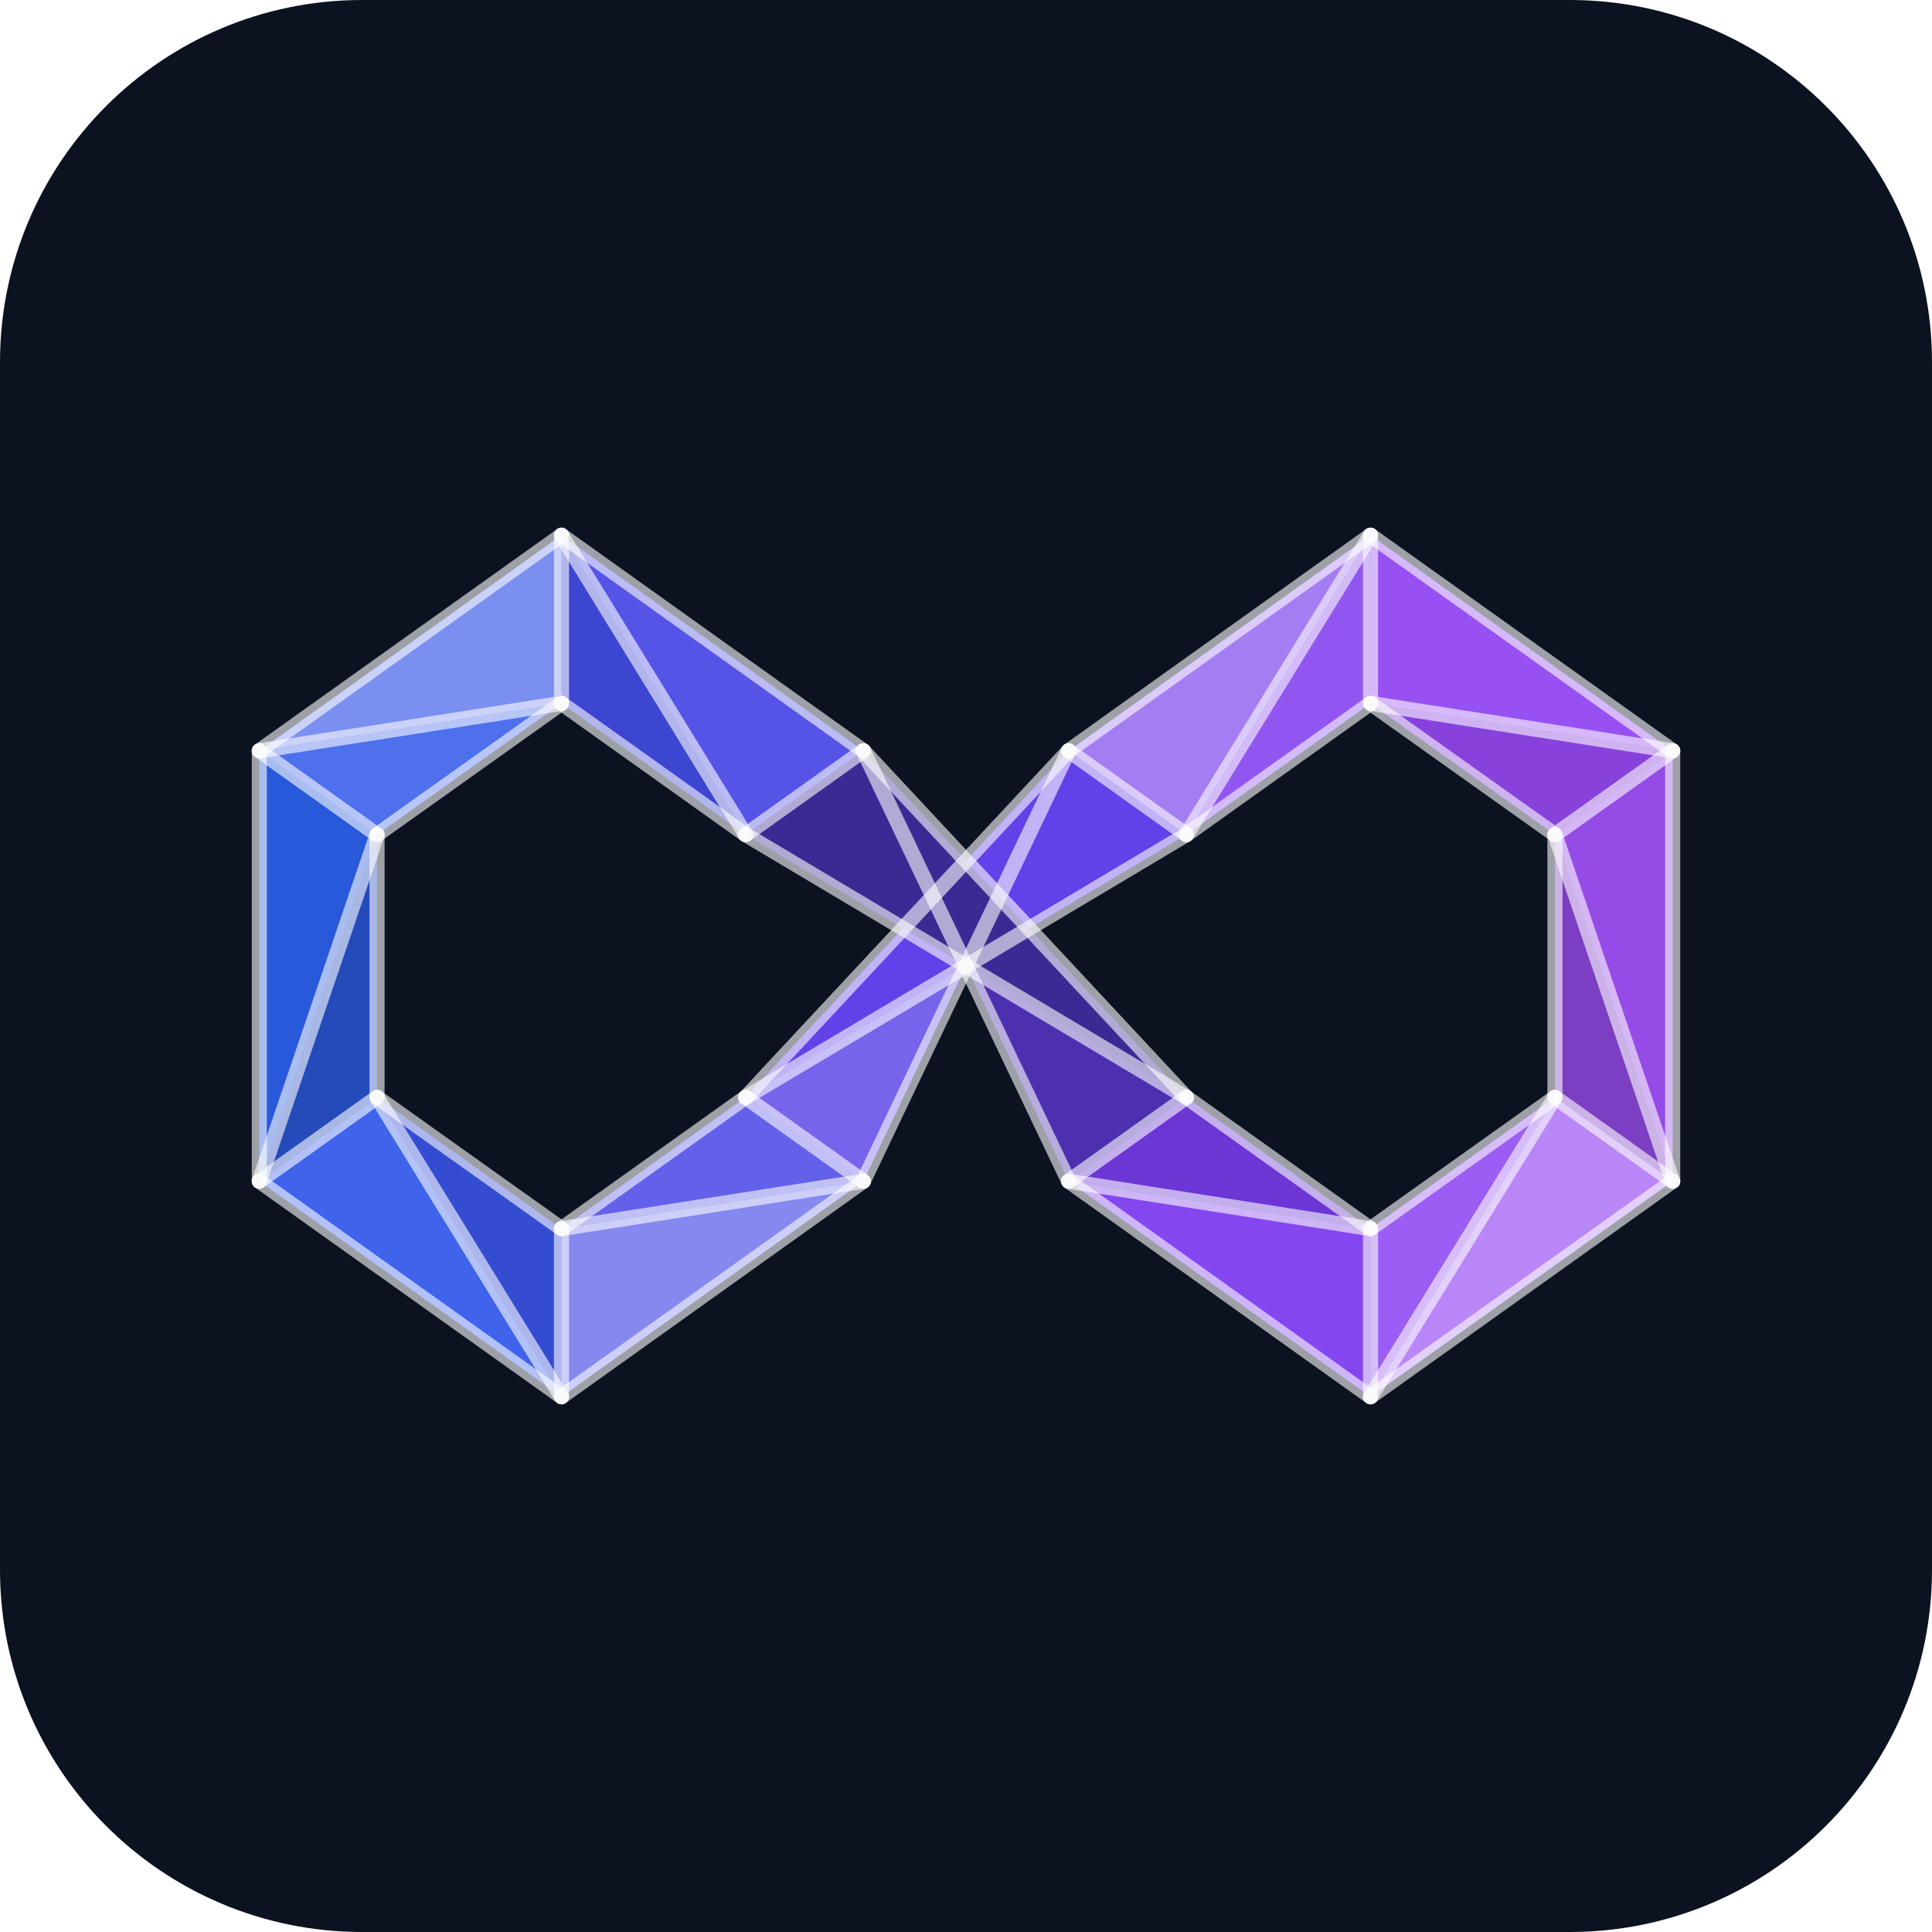
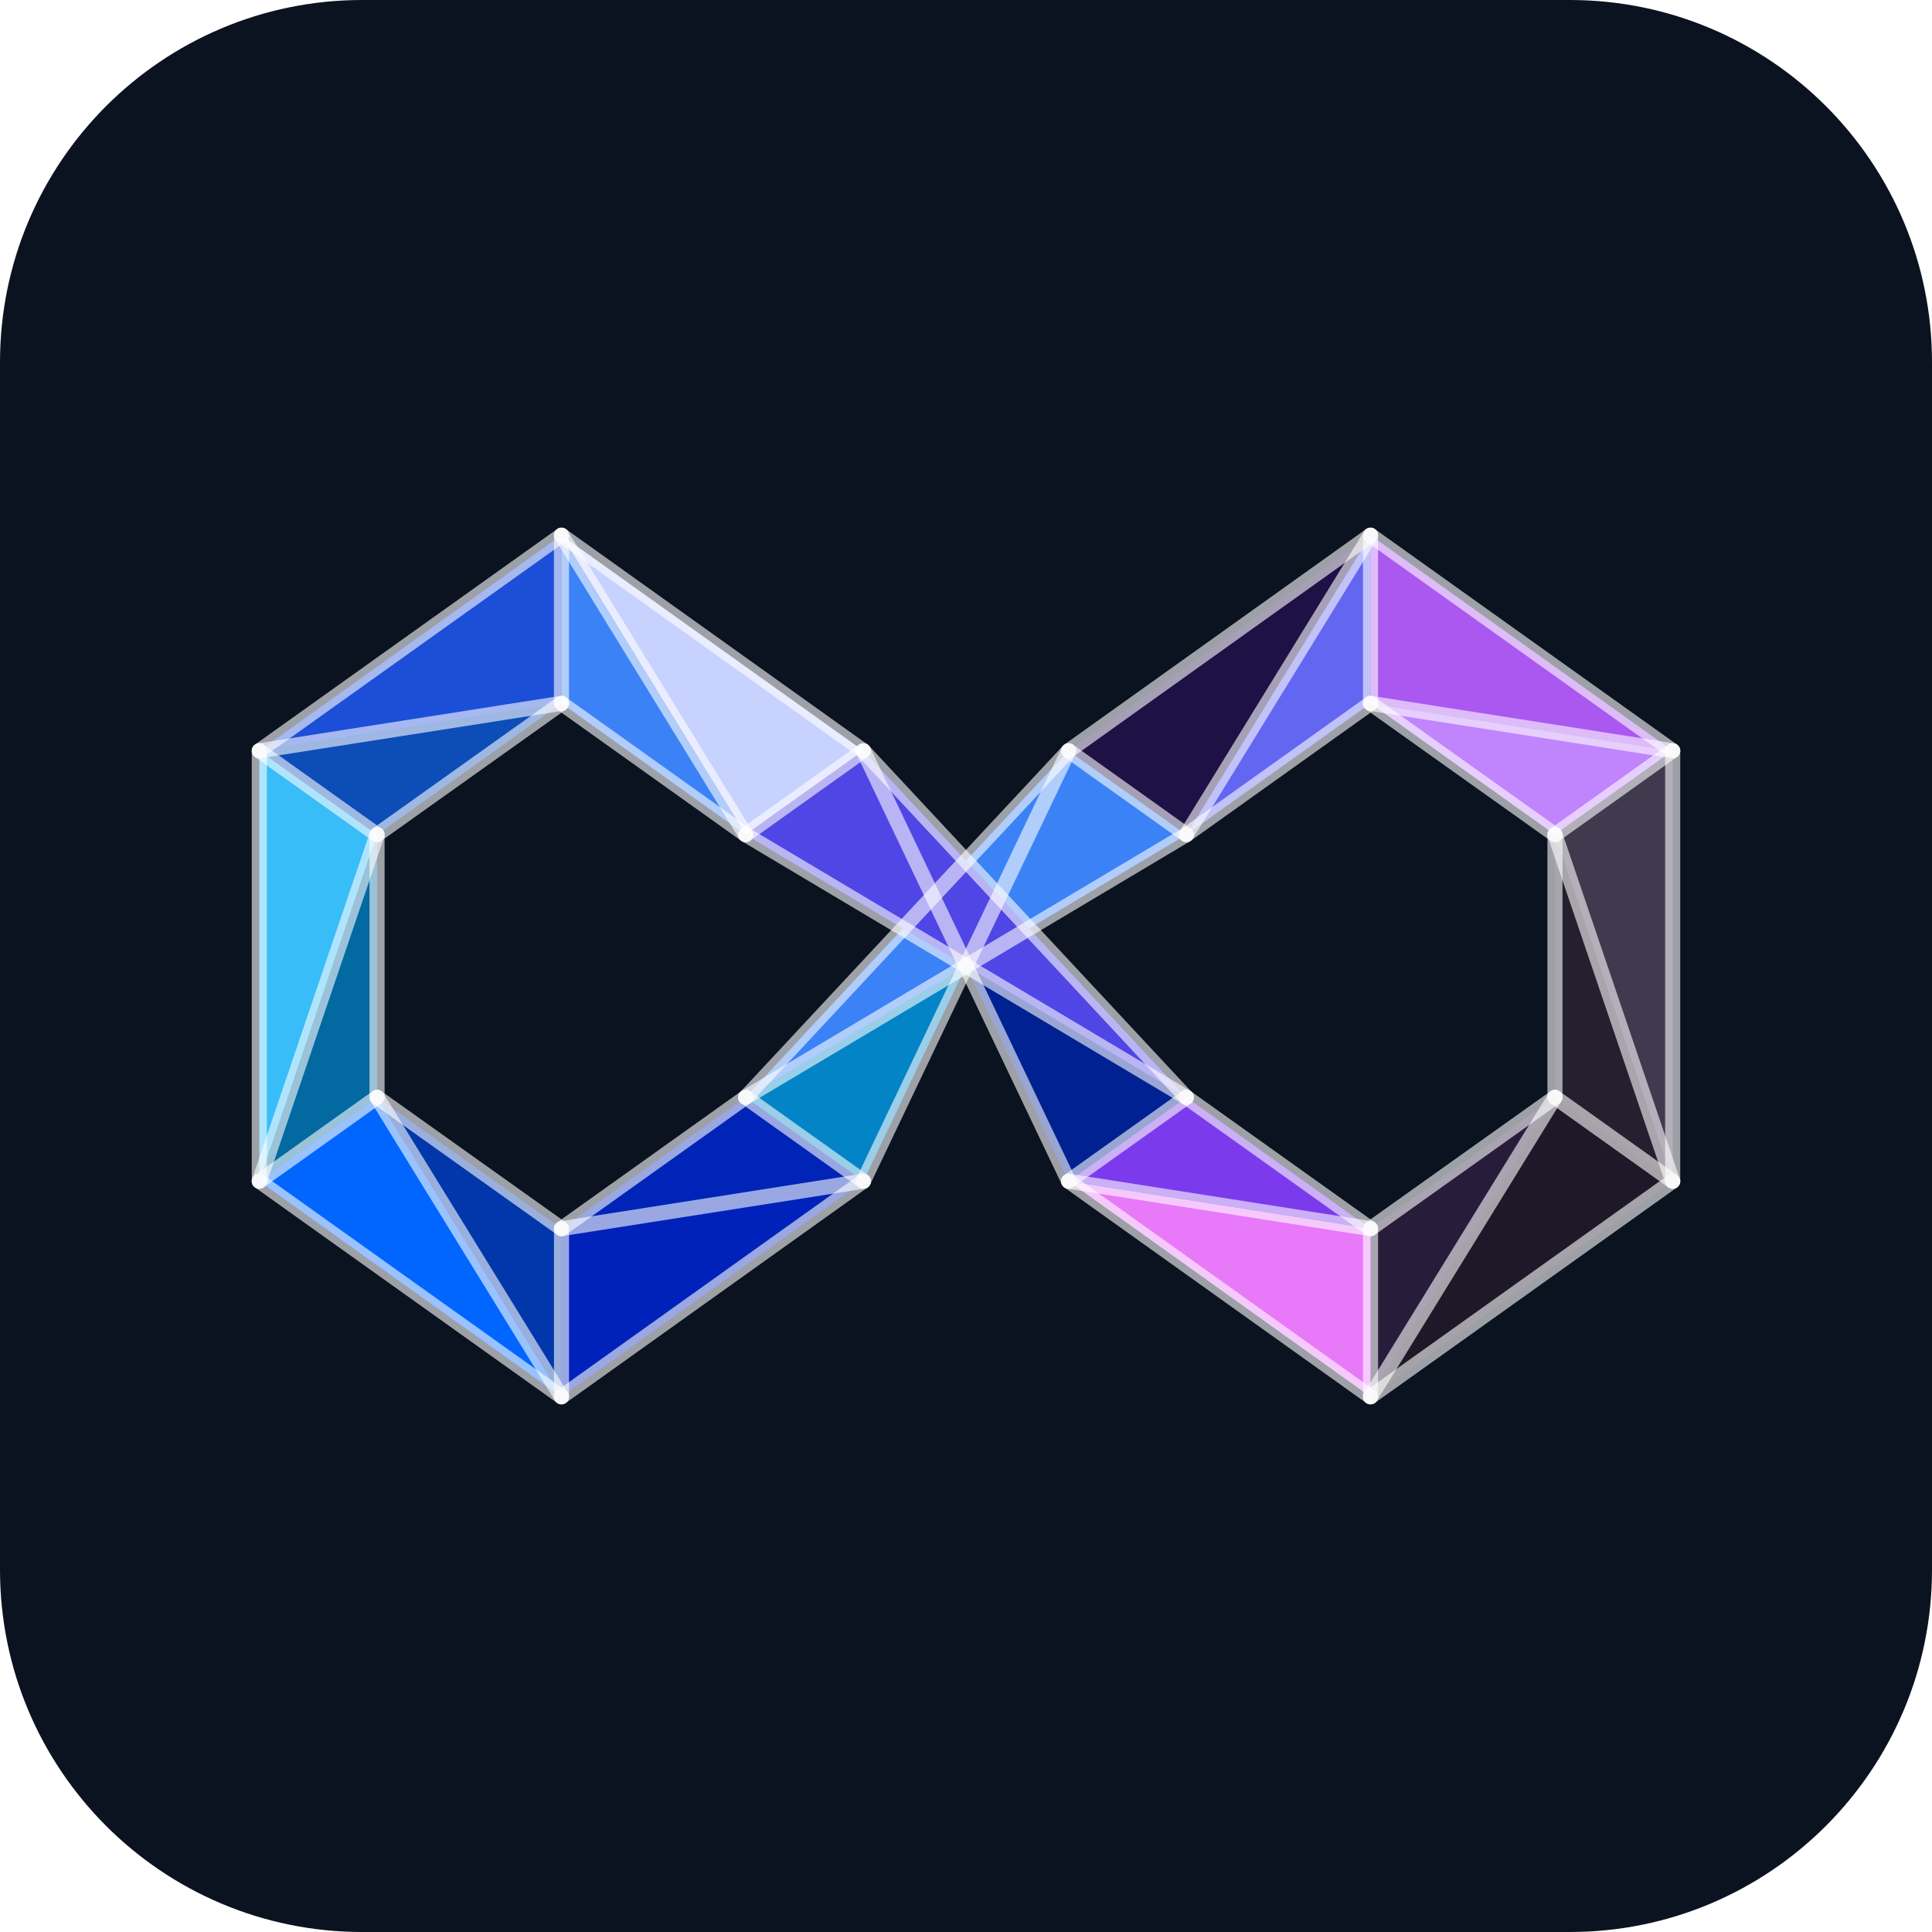
<svg xmlns="http://www.w3.org/2000/svg" viewBox="0 0 64 64" width="64" height="64" role="img" aria-label="EntireFM">
  <rect width="64" height="64" rx="12" fill="#0b1220" />
-   <polygon points="28.60,24.87 18.60,17.73 24.70,27.65" fill="#5554e7" />
-   <polygon points="18.60,17.73 18.60,23.30 24.70,27.65" fill="#3c46d0" />
-   <polygon points="18.60,17.73 8.59,24.87 18.60,23.30" fill="#7a8ff0" />
-   <polygon points="8.59,24.87 12.49,27.65 18.60,23.30" fill="#4e70ec" />
-   <polygon points="8.59,24.87 8.59,39.13 12.49,27.65" fill="#2959db" />
-   <polygon points="8.59,39.13 12.49,36.35 12.49,27.65" fill="#254aba" />
-   <polygon points="8.59,39.13 18.60,46.27 12.49,36.35" fill="#3f63ea" />
-   <polygon points="18.60,46.27 18.60,40.70 12.49,36.35" fill="#344cd1" />
-   <polygon points="18.60,46.27 28.60,39.13 18.60,40.70" fill="#8488ef" />
-   <polygon points="28.60,39.13 24.70,36.35 18.60,40.70" fill="#6361e9" />
-   <polygon points="28.60,39.13 35.40,24.87 24.70,36.35" fill="#7664eb" />
-   <polygon points="35.40,24.87 39.30,27.65 24.70,36.35" fill="#6341e8" />
-   <polygon points="35.40,24.87 45.40,17.73 39.30,27.65" fill="#a47df2" />
-   <polygon points="45.40,17.73 45.40,23.30 39.30,27.65" fill="#9156f0" />
-   <polygon points="45.40,17.73 55.41,24.87 45.40,23.30" fill="#9751f2" />
-   <polygon points="55.41,24.87 51.51,27.65 45.40,23.30" fill="#8742db" />
-   <polygon points="55.41,24.87 55.41,39.13 51.51,27.65" fill="#954be5" />
-   <polygon points="55.41,39.13 51.51,36.35 51.51,27.65" fill="#7c3ec2" />
-   <polygon points="55.41,39.13 45.40,46.27 51.51,36.35" fill="#b986f7" />
-   <polygon points="45.40,46.27 45.40,40.70 51.51,36.35" fill="#9b5df3" />
-   <polygon points="45.40,46.27 35.40,39.13 45.40,40.70" fill="#8446ee" />
-   <polygon points="35.40,39.13 39.30,36.35 45.40,40.70" fill="#6b36d4" />
-   <polygon points="35.40,39.13 28.60,24.87 39.30,36.35" fill="#4d30af" />
-   <polygon points="28.60,24.87 24.70,27.65 39.30,36.35" fill="#3b2a93" />
+   <polygon points="28.60,24.87 18.60,17.73 24.70,27.65" fill="#c7d2fe" />
+   <polygon points="18.60,17.73 18.60,23.30 24.70,27.65" fill="#3b82f6" />
+   <polygon points="18.60,17.73 8.59,24.87 18.60,23.30" fill="#1d4ed8" />
+   <polygon points="8.59,24.87 12.49,27.65 18.60,23.30" fill="#0d4db8" />
+   <polygon points="8.59,24.87 8.59,39.13 12.49,27.65" fill="#38bdf8" />
+   <polygon points="8.59,39.13 12.49,36.35 12.49,27.65" fill="#0369a1" />
+   <polygon points="8.59,39.13 18.60,46.27 12.49,36.35" fill="#0066ff" />
+   <polygon points="18.60,46.27 18.60,40.70 12.49,36.35" fill="#0137aa" />
+   <polygon points="18.60,46.27 28.60,39.13 18.60,40.70" fill="#0122ba" />
+   <polygon points="28.60,39.13 24.70,36.35 18.60,40.70" fill="#0024b8" />
+   <polygon points="28.60,39.13 35.40,24.87 24.70,36.35" fill="#0284c7" />
+   <polygon points="35.40,24.87 39.30,27.65 24.70,36.35" fill="#3b82f6" />
+   <polygon points="35.40,24.87 45.40,17.73 39.30,27.65" fill="#1e1145" />
+   <polygon points="45.40,17.73 45.40,23.30 39.30,27.65" fill="#6366f1" />
+   <polygon points="45.40,17.73 55.41,24.87 45.40,23.30" fill="#ab58f1" />
+   <polygon points="55.41,24.87 51.51,27.65 45.40,23.30" fill="#c084fc" />
+   <polygon points="55.41,24.87 55.41,39.13 51.51,27.65" fill="#403a4f" />
+   <polygon points="55.41,39.13 51.51,36.35 51.51,27.65" fill="#252030" />
+   <polygon points="55.41,39.13 45.40,46.27 51.51,36.35" fill="#1e1929" />
+   <polygon points="45.40,46.27 45.40,40.70 51.51,36.35" fill="#281c3b" />
+   <polygon points="45.40,46.27 35.40,39.13 45.40,40.70" fill="#e879f9" />
+   <polygon points="35.40,39.13 39.30,36.35 45.40,40.70" fill="#7c3aed" />
+   <polygon points="35.40,39.13 28.60,24.87 39.30,36.35" fill="#002191" />
+   <polygon points="28.60,24.87 24.70,27.65 39.30,36.35" fill="#4f46e5" />
  <g stroke="rgba(255,255,255,0.6)" stroke-width="0.5" stroke-linecap="round">
    <line x1="28.60" y1="24.87" x2="18.60" y2="17.73" />
    <line x1="24.70" y1="27.65" x2="18.60" y2="23.30" />
    <line x1="28.60" y1="24.87" x2="24.70" y2="27.65" />
    <line x1="18.60" y1="17.73" x2="24.70" y2="27.65" />
    <line x1="18.60" y1="17.73" x2="8.59" y2="24.87" />
    <line x1="18.60" y1="23.30" x2="12.49" y2="27.65" />
    <line x1="18.60" y1="17.73" x2="18.60" y2="23.30" />
    <line x1="8.59" y1="24.87" x2="18.60" y2="23.30" />
    <line x1="8.59" y1="24.87" x2="8.59" y2="39.13" />
    <line x1="12.49" y1="27.65" x2="12.49" y2="36.35" />
    <line x1="8.59" y1="24.87" x2="12.49" y2="27.65" />
    <line x1="8.59" y1="39.13" x2="12.49" y2="27.65" />
    <line x1="8.59" y1="39.13" x2="18.60" y2="46.27" />
    <line x1="12.49" y1="36.35" x2="18.60" y2="40.70" />
    <line x1="8.59" y1="39.13" x2="12.49" y2="36.35" />
    <line x1="18.60" y1="46.27" x2="12.49" y2="36.35" />
    <line x1="18.60" y1="46.27" x2="28.60" y2="39.13" />
    <line x1="18.60" y1="40.70" x2="24.70" y2="36.35" />
    <line x1="18.60" y1="46.27" x2="18.60" y2="40.70" />
    <line x1="28.60" y1="39.13" x2="18.60" y2="40.70" />
    <line x1="28.60" y1="39.13" x2="35.40" y2="24.87" />
    <line x1="24.70" y1="36.35" x2="39.30" y2="27.65" />
    <line x1="28.60" y1="39.13" x2="24.70" y2="36.35" />
    <line x1="35.40" y1="24.87" x2="24.70" y2="36.35" />
    <line x1="35.40" y1="24.87" x2="45.40" y2="17.73" />
    <line x1="39.30" y1="27.65" x2="45.40" y2="23.30" />
    <line x1="35.40" y1="24.87" x2="39.30" y2="27.65" />
    <line x1="45.40" y1="17.73" x2="39.30" y2="27.65" />
    <line x1="45.40" y1="17.73" x2="55.41" y2="24.87" />
    <line x1="45.40" y1="23.30" x2="51.51" y2="27.65" />
    <line x1="45.40" y1="17.73" x2="45.40" y2="23.30" />
    <line x1="55.41" y1="24.87" x2="45.40" y2="23.30" />
    <line x1="55.41" y1="24.87" x2="55.41" y2="39.13" />
    <line x1="51.51" y1="27.65" x2="51.51" y2="36.35" />
    <line x1="55.41" y1="24.87" x2="51.51" y2="27.65" />
    <line x1="55.41" y1="39.13" x2="51.51" y2="27.65" />
    <line x1="55.41" y1="39.13" x2="45.40" y2="46.27" />
    <line x1="51.51" y1="36.35" x2="45.40" y2="40.70" />
    <line x1="55.41" y1="39.13" x2="51.51" y2="36.35" />
    <line x1="45.40" y1="46.27" x2="51.51" y2="36.35" />
    <line x1="45.40" y1="46.27" x2="35.40" y2="39.13" />
    <line x1="45.40" y1="40.70" x2="39.30" y2="36.35" />
    <line x1="45.40" y1="46.27" x2="45.40" y2="40.70" />
    <line x1="35.40" y1="39.13" x2="45.40" y2="40.70" />
    <line x1="35.40" y1="39.13" x2="28.60" y2="24.87" />
    <line x1="39.30" y1="36.35" x2="24.70" y2="27.65" />
    <line x1="35.40" y1="39.13" x2="39.30" y2="36.35" />
    <line x1="28.60" y1="24.87" x2="39.30" y2="36.35" />
  </g>
</svg>
